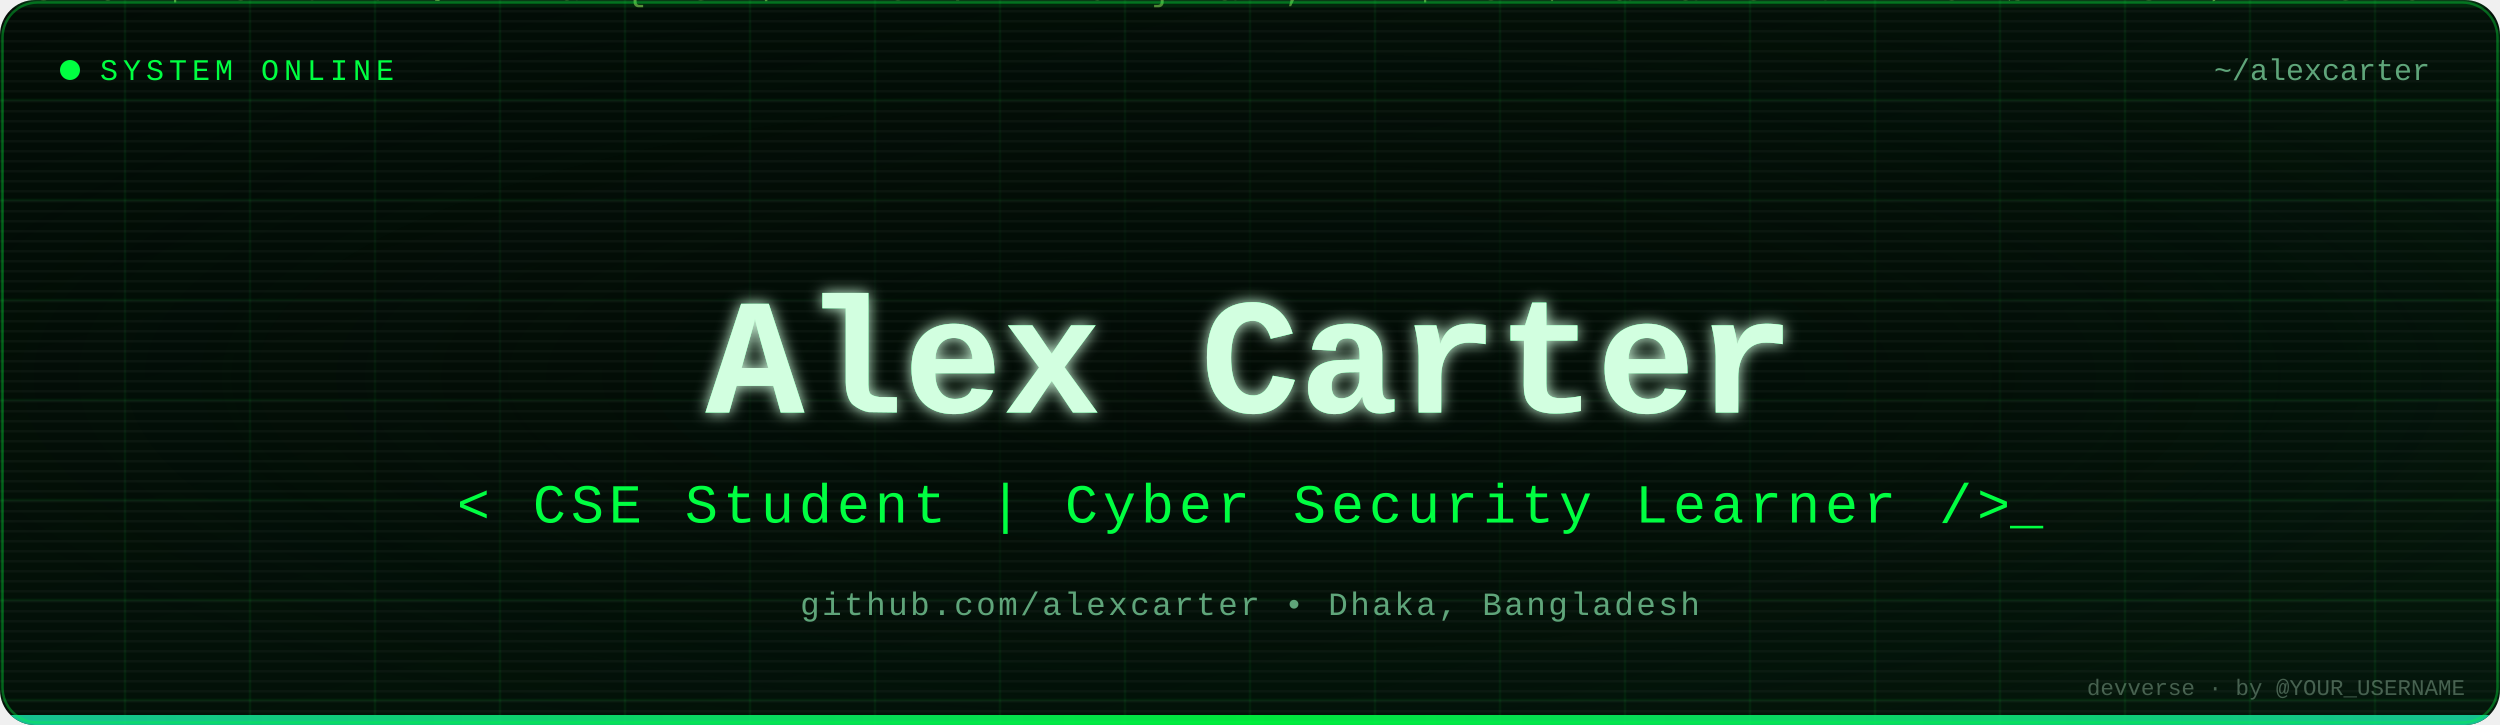
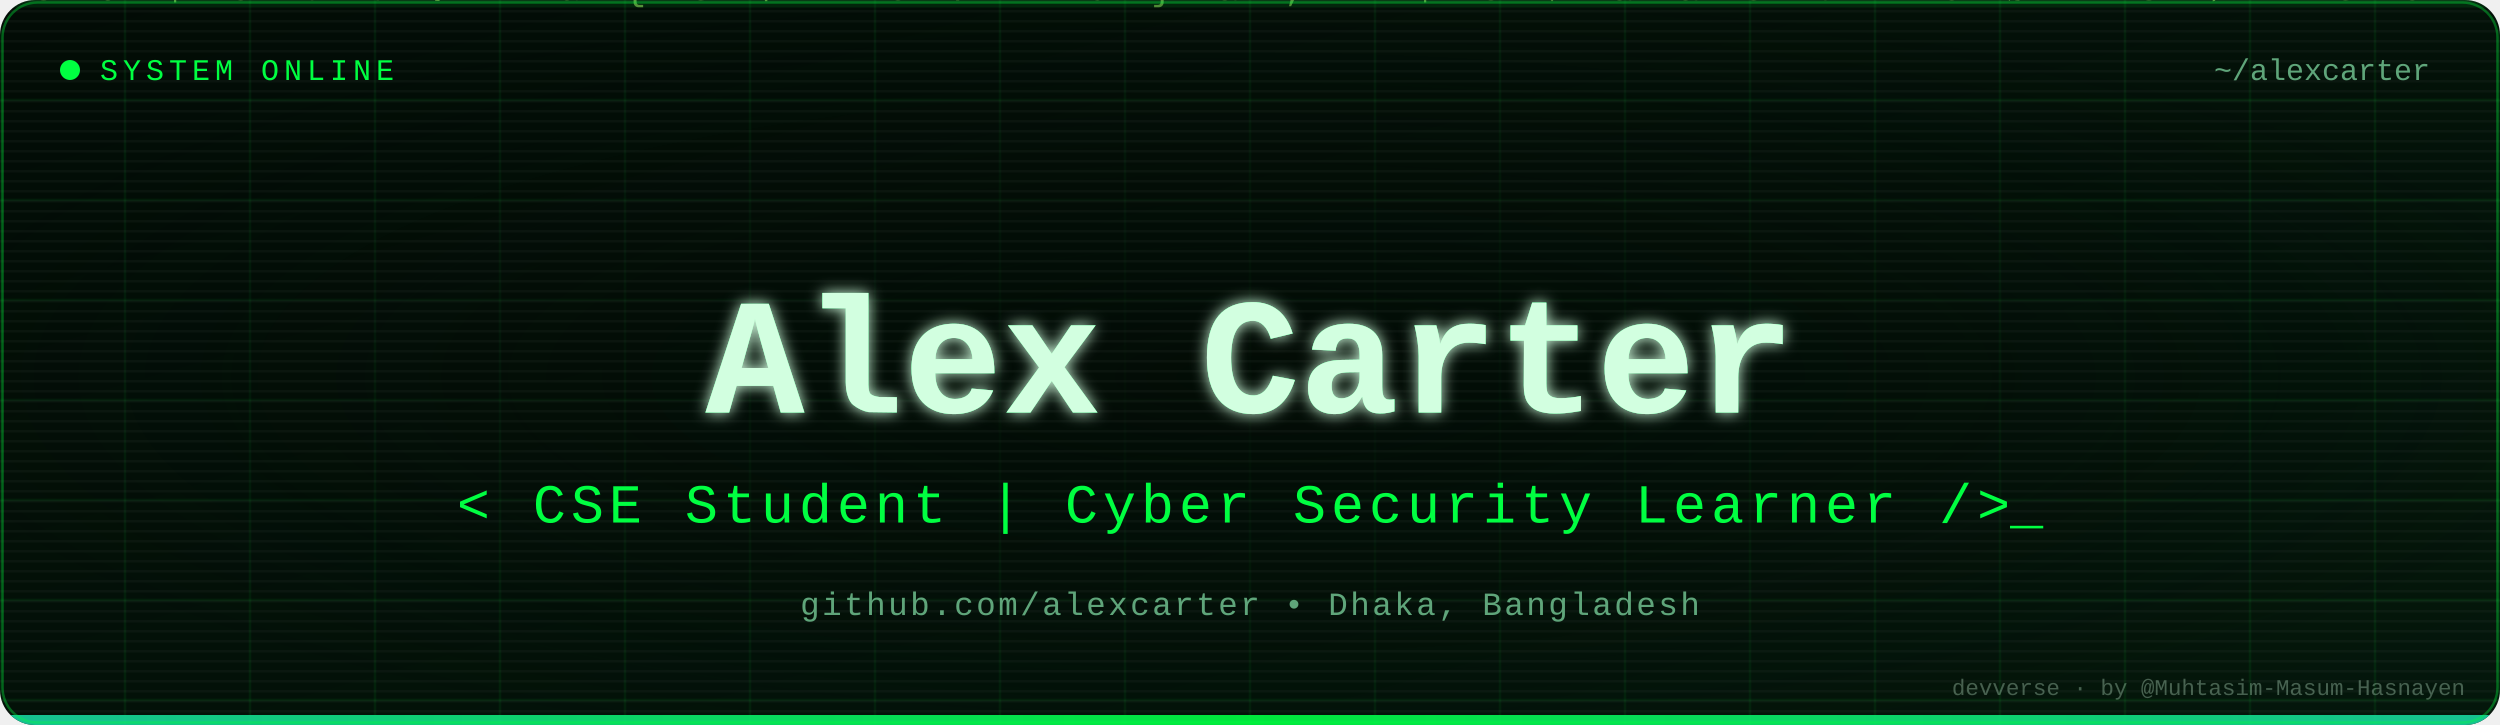
<svg xmlns="http://www.w3.org/2000/svg" width="1000" height="290" viewBox="0 0 1000 290" role="img">
  <defs>
    <linearGradient id="bg" x1="0" y1="0" x2="1" y2="1">
      <stop offset="0" stop-color="#020b05" />
      <stop offset="1" stop-color="#04170b" />
    </linearGradient>
    <radialGradient id="vig" cx="50%" cy="52%" r="55%">
      <stop offset="0" stop-color="#020b05" stop-opacity=".88" />
      <stop offset="1" stop-color="#020b05" stop-opacity="0" />
    </radialGradient>
    <linearGradient id="edge" x1="0" x2="1">
      <stop offset="0" stop-color="#19d3a2" />
      <stop offset=".5" stop-color="#00ff41" />
      <stop offset="1" stop-color="#19d3a2" />
    </linearGradient>
    <clipPath id="cp">
      <rect width="1000" height="290" rx="14" />
    </clipPath>
    <pattern id="scan" width="4" height="4" patternUnits="userSpaceOnUse">
      <rect width="4" height="1" fill="#fff" opacity=".035" />
    </pattern>
    <filter id="glow" x="-20%" y="-50%" width="140%" height="200%">
      <feGaussianBlur stdDeviation="3" result="b" />
      <feMerge>
        <feMergeNode in="b" />
        <feMergeNode in="SourceGraphic" />
      </feMerge>
    </filter>
  </defs>
  <g clip-path="url(#cp)">
    <rect width="1000" height="290" fill="url(#bg)" />
    <g stroke="#00ff41" stroke-opacity=".07" stroke-width="1">
      <line y1="0" y2="290" x1="0" x2="0" />
      <line y1="0" y2="290" x1="50" x2="50" />
      <line y1="0" y2="290" x1="100" x2="100" />
      <line y1="0" y2="290" x1="150" x2="150" />
      <line y1="0" y2="290" x1="200" x2="200" />
      <line y1="0" y2="290" x1="250" x2="250" />
      <line y1="0" y2="290" x1="300" x2="300" />
      <line y1="0" y2="290" x1="350" x2="350" />
      <line y1="0" y2="290" x1="400" x2="400" />
      <line y1="0" y2="290" x1="450" x2="450" />
      <line y1="0" y2="290" x1="500" x2="500" />
      <line y1="0" y2="290" x1="550" x2="550" />
      <line y1="0" y2="290" x1="600" x2="600" />
      <line y1="0" y2="290" x1="650" x2="650" />
      <line y1="0" y2="290" x1="700" x2="700" />
      <line y1="0" y2="290" x1="750" x2="750" />
      <line y1="0" y2="290" x1="800" x2="800" />
      <line y1="0" y2="290" x1="850" x2="850" />
      <line y1="0" y2="290" x1="900" x2="900" />
      <line y1="0" y2="290" x1="950" x2="950" />
      <line y1="0" y2="290" x1="1000" x2="1000" />
      <g>
        <line x1="0" x2="1000" y1="-40" y2="-40" />
        <line x1="0" x2="1000" y1="0" y2="0" />
        <line x1="0" x2="1000" y1="40" y2="40" />
        <line x1="0" x2="1000" y1="80" y2="80" />
        <line x1="0" x2="1000" y1="120" y2="120" />
        <line x1="0" x2="1000" y1="160" y2="160" />
        <line x1="0" x2="1000" y1="200" y2="200" />
        <line x1="0" x2="1000" y1="240" y2="240" />
        <line x1="0" x2="1000" y1="280" y2="280" />
        <line x1="0" x2="1000" y1="320" y2="320" />
        <animateTransform attributeName="transform" type="translate" values="0 0;0 40" dur="3s" repeatCount="indefinite" />
      </g>
    </g>
    <g opacity="0.5" font-family="'JetBrains Mono','Fira Code','SF Mono',Menlo,Consolas,'Courier New',monospace" font-size="14">
      <g>
        <text y="-208">
          <tspan x="13.2" dy="16" fill="#00ff41" fill-opacity="0.06">4</tspan>
          <tspan x="13.2" dy="16" fill="#00ff41" fill-opacity="0.07">ｸ</tspan>
          <tspan x="13.2" dy="16" fill="#00ff41" fill-opacity="0.09">{</tspan>
          <tspan x="13.2" dy="16" fill="#00ff41" fill-opacity="0.12">ｵ</tspan>
          <tspan x="13.2" dy="16" fill="#00ff41" fill-opacity="0.16">&amp;</tspan>
          <tspan x="13.2" dy="16" fill="#00ff41" fill-opacity="0.22">{</tspan>
          <tspan x="13.2" dy="16" fill="#00ff41" fill-opacity="0.29">{</tspan>
          <tspan x="13.2" dy="16" fill="#00ff41" fill-opacity="0.38">ｺ</tspan>
          <tspan x="13.2" dy="16" fill="#00ff41" fill-opacity="0.48">ｹ</tspan>
          <tspan x="13.2" dy="16" fill="#00ff41" fill-opacity="0.59">0</tspan>
          <tspan x="13.2" dy="16" fill="#00ff41" fill-opacity="0.71">d</tspan>
          <tspan x="13.2" dy="16" fill="#00ff41" fill-opacity="0.85">1</tspan>
          <tspan x="13.2" dy="16" fill="#b6ff6a" fill-opacity="1.00">3</tspan>
        </text>
        <animateTransform attributeName="transform" type="translate" values="0 0;0 498" dur="5.4s" begin="-5.0s" repeatCount="indefinite" />
      </g>
      <g>
        <text y="-208">
          <tspan x="39.5" dy="16" fill="#00ff41" fill-opacity="0.06">c</tspan>
          <tspan x="39.5" dy="16" fill="#00ff41" fill-opacity="0.07">e</tspan>
          <tspan x="39.5" dy="16" fill="#00ff41" fill-opacity="0.09">ｴ</tspan>
          <tspan x="39.5" dy="16" fill="#00ff41" fill-opacity="0.12">&amp;</tspan>
          <tspan x="39.5" dy="16" fill="#00ff41" fill-opacity="0.16">e</tspan>
          <tspan x="39.5" dy="16" fill="#00ff41" fill-opacity="0.22">}</tspan>
          <tspan x="39.5" dy="16" fill="#00ff41" fill-opacity="0.29">9</tspan>
          <tspan x="39.5" dy="16" fill="#00ff41" fill-opacity="0.38">ｴ</tspan>
          <tspan x="39.5" dy="16" fill="#00ff41" fill-opacity="0.48">&amp;</tspan>
          <tspan x="39.5" dy="16" fill="#00ff41" fill-opacity="0.59">;</tspan>
          <tspan x="39.5" dy="16" fill="#00ff41" fill-opacity="0.71">ｺ</tspan>
          <tspan x="39.5" dy="16" fill="#00ff41" fill-opacity="0.85">&gt;</tspan>
          <tspan x="39.5" dy="16" fill="#b6ff6a" fill-opacity="1.00">d</tspan>
        </text>
        <animateTransform attributeName="transform" type="translate" values="0 0;0 498" dur="8.7s" begin="-6.8s" repeatCount="indefinite" />
      </g>
      <g>
        <text y="-208">
          <tspan x="65.8" dy="16" fill="#00ff41" fill-opacity="0.06">&lt;</tspan>
          <tspan x="65.8" dy="16" fill="#00ff41" fill-opacity="0.07">4</tspan>
          <tspan x="65.8" dy="16" fill="#00ff41" fill-opacity="0.09">ｱ</tspan>
          <tspan x="65.8" dy="16" fill="#00ff41" fill-opacity="0.12">}</tspan>
          <tspan x="65.8" dy="16" fill="#00ff41" fill-opacity="0.16">3</tspan>
          <tspan x="65.8" dy="16" fill="#00ff41" fill-opacity="0.22">ｷ</tspan>
          <tspan x="65.8" dy="16" fill="#00ff41" fill-opacity="0.29">*</tspan>
          <tspan x="65.8" dy="16" fill="#00ff41" fill-opacity="0.38">3</tspan>
          <tspan x="65.8" dy="16" fill="#00ff41" fill-opacity="0.48">&amp;</tspan>
          <tspan x="65.8" dy="16" fill="#00ff41" fill-opacity="0.59">$</tspan>
          <tspan x="65.8" dy="16" fill="#00ff41" fill-opacity="0.71">0</tspan>
          <tspan x="65.8" dy="16" fill="#00ff41" fill-opacity="0.85">8</tspan>
          <tspan x="65.8" dy="16" fill="#b6ff6a" fill-opacity="1.00">$</tspan>
        </text>
        <animateTransform attributeName="transform" type="translate" values="0 0;0 498" dur="6.7s" begin="-0.7s" repeatCount="indefinite" />
      </g>
      <g>
        <text y="-208">
          <tspan x="92.1" dy="16" fill="#00ff41" fill-opacity="0.06">4</tspan>
          <tspan x="92.1" dy="16" fill="#00ff41" fill-opacity="0.07">a</tspan>
          <tspan x="92.1" dy="16" fill="#00ff41" fill-opacity="0.09">ｺ</tspan>
          <tspan x="92.1" dy="16" fill="#00ff41" fill-opacity="0.12">e</tspan>
          <tspan x="92.1" dy="16" fill="#00ff41" fill-opacity="0.16">;</tspan>
          <tspan x="92.1" dy="16" fill="#00ff41" fill-opacity="0.22">*</tspan>
          <tspan x="92.1" dy="16" fill="#00ff41" fill-opacity="0.29">ｷ</tspan>
          <tspan x="92.1" dy="16" fill="#00ff41" fill-opacity="0.38">3</tspan>
          <tspan x="92.1" dy="16" fill="#00ff41" fill-opacity="0.48">f</tspan>
          <tspan x="92.1" dy="16" fill="#00ff41" fill-opacity="0.59">;</tspan>
          <tspan x="92.1" dy="16" fill="#00ff41" fill-opacity="0.71">c</tspan>
          <tspan x="92.1" dy="16" fill="#00ff41" fill-opacity="0.85">;</tspan>
          <tspan x="92.1" dy="16" fill="#b6ff6a" fill-opacity="1.00">0</tspan>
        </text>
        <animateTransform attributeName="transform" type="translate" values="0 0;0 498" dur="4.9s" begin="-4.3s" repeatCount="indefinite" />
      </g>
      <g>
        <text y="-208">
          <tspan x="118.4" dy="16" fill="#00ff41" fill-opacity="0.06">&gt;</tspan>
          <tspan x="118.4" dy="16" fill="#00ff41" fill-opacity="0.07">1</tspan>
          <tspan x="118.4" dy="16" fill="#00ff41" fill-opacity="0.09">9</tspan>
          <tspan x="118.4" dy="16" fill="#00ff41" fill-opacity="0.12">ｶ</tspan>
          <tspan x="118.4" dy="16" fill="#00ff41" fill-opacity="0.16">a</tspan>
          <tspan x="118.4" dy="16" fill="#00ff41" fill-opacity="0.22">b</tspan>
          <tspan x="118.4" dy="16" fill="#00ff41" fill-opacity="0.29">5</tspan>
          <tspan x="118.4" dy="16" fill="#00ff41" fill-opacity="0.38">ｳ</tspan>
          <tspan x="118.4" dy="16" fill="#00ff41" fill-opacity="0.48">f</tspan>
          <tspan x="118.4" dy="16" fill="#00ff41" fill-opacity="0.59">e</tspan>
          <tspan x="118.4" dy="16" fill="#00ff41" fill-opacity="0.71">ｲ</tspan>
          <tspan x="118.4" dy="16" fill="#00ff41" fill-opacity="0.85">ｹ</tspan>
          <tspan x="118.4" dy="16" fill="#b6ff6a" fill-opacity="1.00">%</tspan>
        </text>
        <animateTransform attributeName="transform" type="translate" values="0 0;0 498" dur="8.1s" begin="-6.2s" repeatCount="indefinite" />
      </g>
      <g>
        <text y="-208">
          <tspan x="144.7" dy="16" fill="#00ff41" fill-opacity="0.06">#</tspan>
          <tspan x="144.7" dy="16" fill="#00ff41" fill-opacity="0.07">ｸ</tspan>
          <tspan x="144.7" dy="16" fill="#00ff41" fill-opacity="0.09">8</tspan>
          <tspan x="144.7" dy="16" fill="#00ff41" fill-opacity="0.12">=</tspan>
          <tspan x="144.7" dy="16" fill="#00ff41" fill-opacity="0.16">{</tspan>
          <tspan x="144.7" dy="16" fill="#00ff41" fill-opacity="0.22">$</tspan>
          <tspan x="144.7" dy="16" fill="#00ff41" fill-opacity="0.29">ｳ</tspan>
          <tspan x="144.7" dy="16" fill="#00ff41" fill-opacity="0.38">ｱ</tspan>
          <tspan x="144.7" dy="16" fill="#00ff41" fill-opacity="0.48">=</tspan>
          <tspan x="144.7" dy="16" fill="#00ff41" fill-opacity="0.59">f</tspan>
          <tspan x="144.7" dy="16" fill="#00ff41" fill-opacity="0.71">ｱ</tspan>
          <tspan x="144.7" dy="16" fill="#00ff41" fill-opacity="0.85">c</tspan>
          <tspan x="144.7" dy="16" fill="#b6ff6a" fill-opacity="1.00">%</tspan>
        </text>
        <animateTransform attributeName="transform" type="translate" values="0 0;0 498" dur="9.3s" begin="-1.9s" repeatCount="indefinite" />
      </g>
      <g>
        <text y="-208">
          <tspan x="171.1" dy="16" fill="#00ff41" fill-opacity="0.06">ｵ</tspan>
          <tspan x="171.1" dy="16" fill="#00ff41" fill-opacity="0.07">=</tspan>
          <tspan x="171.1" dy="16" fill="#00ff41" fill-opacity="0.09">6</tspan>
          <tspan x="171.1" dy="16" fill="#00ff41" fill-opacity="0.12">7</tspan>
          <tspan x="171.1" dy="16" fill="#00ff41" fill-opacity="0.16">d</tspan>
          <tspan x="171.1" dy="16" fill="#00ff41" fill-opacity="0.22">#</tspan>
          <tspan x="171.1" dy="16" fill="#00ff41" fill-opacity="0.29">0</tspan>
          <tspan x="171.1" dy="16" fill="#00ff41" fill-opacity="0.38">%</tspan>
          <tspan x="171.1" dy="16" fill="#00ff41" fill-opacity="0.48">&lt;</tspan>
          <tspan x="171.1" dy="16" fill="#00ff41" fill-opacity="0.59">a</tspan>
          <tspan x="171.1" dy="16" fill="#00ff41" fill-opacity="0.71">e</tspan>
          <tspan x="171.1" dy="16" fill="#00ff41" fill-opacity="0.85">9</tspan>
          <tspan x="171.1" dy="16" fill="#b6ff6a" fill-opacity="1.00">ｵ</tspan>
        </text>
        <animateTransform attributeName="transform" type="translate" values="0 0;0 498" dur="6.1s" begin="-1.3s" repeatCount="indefinite" />
      </g>
      <g>
        <text y="-208">
          <tspan x="197.4" dy="16" fill="#00ff41" fill-opacity="0.06">7</tspan>
          <tspan x="197.4" dy="16" fill="#00ff41" fill-opacity="0.07">2</tspan>
          <tspan x="197.4" dy="16" fill="#00ff41" fill-opacity="0.09">}</tspan>
          <tspan x="197.4" dy="16" fill="#00ff41" fill-opacity="0.12">9</tspan>
          <tspan x="197.4" dy="16" fill="#00ff41" fill-opacity="0.16">ｳ</tspan>
          <tspan x="197.4" dy="16" fill="#00ff41" fill-opacity="0.22">2</tspan>
          <tspan x="197.4" dy="16" fill="#00ff41" fill-opacity="0.29">ｴ</tspan>
          <tspan x="197.4" dy="16" fill="#00ff41" fill-opacity="0.38">{</tspan>
          <tspan x="197.4" dy="16" fill="#00ff41" fill-opacity="0.48">9</tspan>
          <tspan x="197.4" dy="16" fill="#00ff41" fill-opacity="0.59">c</tspan>
          <tspan x="197.4" dy="16" fill="#00ff41" fill-opacity="0.71">ｺ</tspan>
          <tspan x="197.4" dy="16" fill="#00ff41" fill-opacity="0.85">ｷ</tspan>
          <tspan x="197.4" dy="16" fill="#b6ff6a" fill-opacity="1.00">=</tspan>
        </text>
        <animateTransform attributeName="transform" type="translate" values="0 0;0 498" dur="8.6s" begin="-2.0s" repeatCount="indefinite" />
      </g>
      <g>
        <text y="-208">
          <tspan x="223.7" dy="16" fill="#00ff41" fill-opacity="0.06">ｳ</tspan>
          <tspan x="223.7" dy="16" fill="#00ff41" fill-opacity="0.07">ｺ</tspan>
          <tspan x="223.7" dy="16" fill="#00ff41" fill-opacity="0.09">ｹ</tspan>
          <tspan x="223.7" dy="16" fill="#00ff41" fill-opacity="0.12">1</tspan>
          <tspan x="223.7" dy="16" fill="#00ff41" fill-opacity="0.16">ｶ</tspan>
          <tspan x="223.7" dy="16" fill="#00ff41" fill-opacity="0.22">+</tspan>
          <tspan x="223.7" dy="16" fill="#00ff41" fill-opacity="0.29">ｺ</tspan>
          <tspan x="223.7" dy="16" fill="#00ff41" fill-opacity="0.38">+</tspan>
          <tspan x="223.7" dy="16" fill="#00ff41" fill-opacity="0.48">ｷ</tspan>
          <tspan x="223.7" dy="16" fill="#00ff41" fill-opacity="0.59">ｴ</tspan>
          <tspan x="223.7" dy="16" fill="#00ff41" fill-opacity="0.71">5</tspan>
          <tspan x="223.7" dy="16" fill="#00ff41" fill-opacity="0.85">2</tspan>
          <tspan x="223.7" dy="16" fill="#b6ff6a" fill-opacity="1.00">a</tspan>
        </text>
        <animateTransform attributeName="transform" type="translate" values="0 0;0 498" dur="5.7s" begin="-4.8s" repeatCount="indefinite" />
      </g>
      <g>
        <text y="-208">
          <tspan x="250.0" dy="16" fill="#00ff41" fill-opacity="0.06">0</tspan>
          <tspan x="250.0" dy="16" fill="#00ff41" fill-opacity="0.07">&gt;</tspan>
          <tspan x="250.0" dy="16" fill="#00ff41" fill-opacity="0.09">ｱ</tspan>
          <tspan x="250.0" dy="16" fill="#00ff41" fill-opacity="0.12">}</tspan>
          <tspan x="250.0" dy="16" fill="#00ff41" fill-opacity="0.16">a</tspan>
          <tspan x="250.0" dy="16" fill="#00ff41" fill-opacity="0.22">f</tspan>
          <tspan x="250.0" dy="16" fill="#00ff41" fill-opacity="0.29">ｺ</tspan>
          <tspan x="250.0" dy="16" fill="#00ff41" fill-opacity="0.38">;</tspan>
          <tspan x="250.0" dy="16" fill="#00ff41" fill-opacity="0.48">1</tspan>
          <tspan x="250.0" dy="16" fill="#00ff41" fill-opacity="0.59">f</tspan>
          <tspan x="250.0" dy="16" fill="#00ff41" fill-opacity="0.71">b</tspan>
          <tspan x="250.0" dy="16" fill="#00ff41" fill-opacity="0.85">1</tspan>
          <tspan x="250.0" dy="16" fill="#b6ff6a" fill-opacity="1.00">{</tspan>
        </text>
        <animateTransform attributeName="transform" type="translate" values="0 0;0 498" dur="5.1s" begin="-0.1s" repeatCount="indefinite" />
      </g>
      <g>
        <text y="-208">
          <tspan x="276.3" dy="16" fill="#00ff41" fill-opacity="0.06">d</tspan>
          <tspan x="276.3" dy="16" fill="#00ff41" fill-opacity="0.07">;</tspan>
          <tspan x="276.3" dy="16" fill="#00ff41" fill-opacity="0.09">9</tspan>
          <tspan x="276.3" dy="16" fill="#00ff41" fill-opacity="0.12">9</tspan>
          <tspan x="276.3" dy="16" fill="#00ff41" fill-opacity="0.16">c</tspan>
          <tspan x="276.3" dy="16" fill="#00ff41" fill-opacity="0.22">&lt;</tspan>
          <tspan x="276.3" dy="16" fill="#00ff41" fill-opacity="0.29">ｷ</tspan>
          <tspan x="276.3" dy="16" fill="#00ff41" fill-opacity="0.38">}</tspan>
          <tspan x="276.3" dy="16" fill="#00ff41" fill-opacity="0.48">3</tspan>
          <tspan x="276.3" dy="16" fill="#00ff41" fill-opacity="0.59">/</tspan>
          <tspan x="276.3" dy="16" fill="#00ff41" fill-opacity="0.71">ｴ</tspan>
          <tspan x="276.3" dy="16" fill="#00ff41" fill-opacity="0.85">a</tspan>
          <tspan x="276.3" dy="16" fill="#b6ff6a" fill-opacity="1.00">5</tspan>
        </text>
        <animateTransform attributeName="transform" type="translate" values="0 0;0 498" dur="8.1s" begin="-1.9s" repeatCount="indefinite" />
      </g>
      <g>
        <text y="-208">
          <tspan x="302.6" dy="16" fill="#00ff41" fill-opacity="0.06">&amp;</tspan>
          <tspan x="302.6" dy="16" fill="#00ff41" fill-opacity="0.07">6</tspan>
          <tspan x="302.6" dy="16" fill="#00ff41" fill-opacity="0.09">$</tspan>
          <tspan x="302.6" dy="16" fill="#00ff41" fill-opacity="0.12">0</tspan>
          <tspan x="302.6" dy="16" fill="#00ff41" fill-opacity="0.16">ｲ</tspan>
          <tspan x="302.6" dy="16" fill="#00ff41" fill-opacity="0.22">2</tspan>
          <tspan x="302.6" dy="16" fill="#00ff41" fill-opacity="0.29">3</tspan>
          <tspan x="302.6" dy="16" fill="#00ff41" fill-opacity="0.38">ｱ</tspan>
          <tspan x="302.6" dy="16" fill="#00ff41" fill-opacity="0.48">0</tspan>
          <tspan x="302.6" dy="16" fill="#00ff41" fill-opacity="0.59">#</tspan>
          <tspan x="302.6" dy="16" fill="#00ff41" fill-opacity="0.71">=</tspan>
          <tspan x="302.6" dy="16" fill="#00ff41" fill-opacity="0.85">ｹ</tspan>
          <tspan x="302.6" dy="16" fill="#b6ff6a" fill-opacity="1.00">ｲ</tspan>
        </text>
        <animateTransform attributeName="transform" type="translate" values="0 0;0 498" dur="6.8s" begin="-1.8s" repeatCount="indefinite" />
      </g>
      <g>
        <text y="-208">
          <tspan x="328.9" dy="16" fill="#00ff41" fill-opacity="0.06">0</tspan>
          <tspan x="328.9" dy="16" fill="#00ff41" fill-opacity="0.07">{</tspan>
          <tspan x="328.9" dy="16" fill="#00ff41" fill-opacity="0.09">0</tspan>
          <tspan x="328.9" dy="16" fill="#00ff41" fill-opacity="0.12">ｷ</tspan>
          <tspan x="328.9" dy="16" fill="#00ff41" fill-opacity="0.16">c</tspan>
          <tspan x="328.9" dy="16" fill="#00ff41" fill-opacity="0.22">ｷ</tspan>
          <tspan x="328.9" dy="16" fill="#00ff41" fill-opacity="0.29">0</tspan>
          <tspan x="328.9" dy="16" fill="#00ff41" fill-opacity="0.38">ｺ</tspan>
          <tspan x="328.9" dy="16" fill="#00ff41" fill-opacity="0.48">*</tspan>
          <tspan x="328.9" dy="16" fill="#00ff41" fill-opacity="0.59">c</tspan>
          <tspan x="328.9" dy="16" fill="#00ff41" fill-opacity="0.71">ｸ</tspan>
          <tspan x="328.9" dy="16" fill="#00ff41" fill-opacity="0.85">*</tspan>
          <tspan x="328.9" dy="16" fill="#b6ff6a" fill-opacity="1.00">&gt;</tspan>
        </text>
        <animateTransform attributeName="transform" type="translate" values="0 0;0 498" dur="4.2s" begin="-1.4s" repeatCount="indefinite" />
      </g>
      <g>
        <text y="-208">
          <tspan x="355.3" dy="16" fill="#00ff41" fill-opacity="0.06">%</tspan>
          <tspan x="355.3" dy="16" fill="#00ff41" fill-opacity="0.07">1</tspan>
          <tspan x="355.3" dy="16" fill="#00ff41" fill-opacity="0.09">1</tspan>
          <tspan x="355.3" dy="16" fill="#00ff41" fill-opacity="0.12">;</tspan>
          <tspan x="355.3" dy="16" fill="#00ff41" fill-opacity="0.16">6</tspan>
          <tspan x="355.3" dy="16" fill="#00ff41" fill-opacity="0.22">ｷ</tspan>
          <tspan x="355.3" dy="16" fill="#00ff41" fill-opacity="0.29">c</tspan>
          <tspan x="355.3" dy="16" fill="#00ff41" fill-opacity="0.38">{</tspan>
          <tspan x="355.3" dy="16" fill="#00ff41" fill-opacity="0.48">ｵ</tspan>
          <tspan x="355.3" dy="16" fill="#00ff41" fill-opacity="0.59">d</tspan>
          <tspan x="355.3" dy="16" fill="#00ff41" fill-opacity="0.71">0</tspan>
          <tspan x="355.3" dy="16" fill="#00ff41" fill-opacity="0.85">0</tspan>
          <tspan x="355.3" dy="16" fill="#b6ff6a" fill-opacity="1.00">9</tspan>
        </text>
        <animateTransform attributeName="transform" type="translate" values="0 0;0 498" dur="9.7s" begin="-1.3s" repeatCount="indefinite" />
      </g>
      <g>
        <text y="-208">
          <tspan x="381.6" dy="16" fill="#00ff41" fill-opacity="0.06">2</tspan>
          <tspan x="381.6" dy="16" fill="#00ff41" fill-opacity="0.07">ｵ</tspan>
          <tspan x="381.6" dy="16" fill="#00ff41" fill-opacity="0.09">ｹ</tspan>
          <tspan x="381.6" dy="16" fill="#00ff41" fill-opacity="0.12">4</tspan>
          <tspan x="381.6" dy="16" fill="#00ff41" fill-opacity="0.16">&lt;</tspan>
          <tspan x="381.6" dy="16" fill="#00ff41" fill-opacity="0.22">0</tspan>
          <tspan x="381.6" dy="16" fill="#00ff41" fill-opacity="0.29">=</tspan>
          <tspan x="381.6" dy="16" fill="#00ff41" fill-opacity="0.38">ｸ</tspan>
          <tspan x="381.6" dy="16" fill="#00ff41" fill-opacity="0.48">2</tspan>
          <tspan x="381.6" dy="16" fill="#00ff41" fill-opacity="0.59">ｳ</tspan>
          <tspan x="381.6" dy="16" fill="#00ff41" fill-opacity="0.71">7</tspan>
          <tspan x="381.6" dy="16" fill="#00ff41" fill-opacity="0.85">9</tspan>
          <tspan x="381.6" dy="16" fill="#b6ff6a" fill-opacity="1.00">/</tspan>
        </text>
        <animateTransform attributeName="transform" type="translate" values="0 0;0 498" dur="5.7s" begin="-2.3s" repeatCount="indefinite" />
      </g>
      <g>
        <text y="-208">
          <tspan x="407.9" dy="16" fill="#00ff41" fill-opacity="0.06">{</tspan>
          <tspan x="407.9" dy="16" fill="#00ff41" fill-opacity="0.07">ｷ</tspan>
          <tspan x="407.9" dy="16" fill="#00ff41" fill-opacity="0.09">1</tspan>
          <tspan x="407.9" dy="16" fill="#00ff41" fill-opacity="0.12">a</tspan>
          <tspan x="407.9" dy="16" fill="#00ff41" fill-opacity="0.16">ｵ</tspan>
          <tspan x="407.9" dy="16" fill="#00ff41" fill-opacity="0.22">ｳ</tspan>
          <tspan x="407.9" dy="16" fill="#00ff41" fill-opacity="0.29">2</tspan>
          <tspan x="407.9" dy="16" fill="#00ff41" fill-opacity="0.38">0</tspan>
          <tspan x="407.9" dy="16" fill="#00ff41" fill-opacity="0.48">b</tspan>
          <tspan x="407.9" dy="16" fill="#00ff41" fill-opacity="0.59">ｴ</tspan>
          <tspan x="407.9" dy="16" fill="#00ff41" fill-opacity="0.71">ｷ</tspan>
          <tspan x="407.9" dy="16" fill="#00ff41" fill-opacity="0.85">ｲ</tspan>
          <tspan x="407.9" dy="16" fill="#b6ff6a" fill-opacity="1.00">#</tspan>
        </text>
        <animateTransform attributeName="transform" type="translate" values="0 0;0 498" dur="7.9s" begin="-1.8s" repeatCount="indefinite" />
      </g>
      <g>
        <text y="-208">
          <tspan x="434.2" dy="16" fill="#00ff41" fill-opacity="0.06">ｺ</tspan>
          <tspan x="434.2" dy="16" fill="#00ff41" fill-opacity="0.07">+</tspan>
          <tspan x="434.2" dy="16" fill="#00ff41" fill-opacity="0.09">0</tspan>
          <tspan x="434.2" dy="16" fill="#00ff41" fill-opacity="0.12">ｵ</tspan>
          <tspan x="434.2" dy="16" fill="#00ff41" fill-opacity="0.16">b</tspan>
          <tspan x="434.2" dy="16" fill="#00ff41" fill-opacity="0.22">5</tspan>
          <tspan x="434.2" dy="16" fill="#00ff41" fill-opacity="0.29">8</tspan>
          <tspan x="434.2" dy="16" fill="#00ff41" fill-opacity="0.38">ｴ</tspan>
          <tspan x="434.2" dy="16" fill="#00ff41" fill-opacity="0.48">e</tspan>
          <tspan x="434.2" dy="16" fill="#00ff41" fill-opacity="0.59">*</tspan>
          <tspan x="434.2" dy="16" fill="#00ff41" fill-opacity="0.71">*</tspan>
          <tspan x="434.2" dy="16" fill="#00ff41" fill-opacity="0.85">a</tspan>
          <tspan x="434.2" dy="16" fill="#b6ff6a" fill-opacity="1.00">b</tspan>
        </text>
        <animateTransform attributeName="transform" type="translate" values="0 0;0 498" dur="9.8s" begin="-0.0s" repeatCount="indefinite" />
      </g>
      <g>
        <text y="-208">
          <tspan x="460.5" dy="16" fill="#00ff41" fill-opacity="0.06">b</tspan>
          <tspan x="460.5" dy="16" fill="#00ff41" fill-opacity="0.07">&lt;</tspan>
          <tspan x="460.5" dy="16" fill="#00ff41" fill-opacity="0.09">8</tspan>
          <tspan x="460.5" dy="16" fill="#00ff41" fill-opacity="0.12">c</tspan>
          <tspan x="460.5" dy="16" fill="#00ff41" fill-opacity="0.16">6</tspan>
          <tspan x="460.5" dy="16" fill="#00ff41" fill-opacity="0.22">ｳ</tspan>
          <tspan x="460.5" dy="16" fill="#00ff41" fill-opacity="0.29">;</tspan>
          <tspan x="460.5" dy="16" fill="#00ff41" fill-opacity="0.38">ｶ</tspan>
          <tspan x="460.5" dy="16" fill="#00ff41" fill-opacity="0.48">ｱ</tspan>
          <tspan x="460.5" dy="16" fill="#00ff41" fill-opacity="0.59">e</tspan>
          <tspan x="460.5" dy="16" fill="#00ff41" fill-opacity="0.71">c</tspan>
          <tspan x="460.5" dy="16" fill="#00ff41" fill-opacity="0.85">%</tspan>
          <tspan x="460.5" dy="16" fill="#b6ff6a" fill-opacity="1.00">}</tspan>
        </text>
        <animateTransform attributeName="transform" type="translate" values="0 0;0 498" dur="8.3s" begin="-7.0s" repeatCount="indefinite" />
      </g>
      <g>
        <text y="-208">
          <tspan x="486.8" dy="16" fill="#00ff41" fill-opacity="0.06">+</tspan>
          <tspan x="486.8" dy="16" fill="#00ff41" fill-opacity="0.07">7</tspan>
          <tspan x="486.8" dy="16" fill="#00ff41" fill-opacity="0.09">{</tspan>
          <tspan x="486.8" dy="16" fill="#00ff41" fill-opacity="0.12">ｴ</tspan>
          <tspan x="486.8" dy="16" fill="#00ff41" fill-opacity="0.16">ｹ</tspan>
          <tspan x="486.8" dy="16" fill="#00ff41" fill-opacity="0.22">7</tspan>
          <tspan x="486.8" dy="16" fill="#00ff41" fill-opacity="0.29">1</tspan>
          <tspan x="486.8" dy="16" fill="#00ff41" fill-opacity="0.38">3</tspan>
          <tspan x="486.8" dy="16" fill="#00ff41" fill-opacity="0.48">ｵ</tspan>
          <tspan x="486.8" dy="16" fill="#00ff41" fill-opacity="0.59">;</tspan>
          <tspan x="486.8" dy="16" fill="#00ff41" fill-opacity="0.71">ｲ</tspan>
          <tspan x="486.8" dy="16" fill="#00ff41" fill-opacity="0.85">&amp;</tspan>
          <tspan x="486.8" dy="16" fill="#b6ff6a" fill-opacity="1.00">&amp;</tspan>
        </text>
        <animateTransform attributeName="transform" type="translate" values="0 0;0 498" dur="5.9s" begin="-2.6s" repeatCount="indefinite" />
      </g>
      <g>
        <text y="-208">
          <tspan x="513.2" dy="16" fill="#00ff41" fill-opacity="0.06">&amp;</tspan>
          <tspan x="513.2" dy="16" fill="#00ff41" fill-opacity="0.07">0</tspan>
          <tspan x="513.2" dy="16" fill="#00ff41" fill-opacity="0.09">c</tspan>
          <tspan x="513.2" dy="16" fill="#00ff41" fill-opacity="0.12">b</tspan>
          <tspan x="513.2" dy="16" fill="#00ff41" fill-opacity="0.16">f</tspan>
          <tspan x="513.2" dy="16" fill="#00ff41" fill-opacity="0.22">ｴ</tspan>
          <tspan x="513.2" dy="16" fill="#00ff41" fill-opacity="0.29">$</tspan>
          <tspan x="513.2" dy="16" fill="#00ff41" fill-opacity="0.38">7</tspan>
          <tspan x="513.2" dy="16" fill="#00ff41" fill-opacity="0.48">}</tspan>
          <tspan x="513.2" dy="16" fill="#00ff41" fill-opacity="0.59">1</tspan>
          <tspan x="513.2" dy="16" fill="#00ff41" fill-opacity="0.71">e</tspan>
          <tspan x="513.2" dy="16" fill="#00ff41" fill-opacity="0.85">3</tspan>
          <tspan x="513.2" dy="16" fill="#b6ff6a" fill-opacity="1.00">;</tspan>
        </text>
        <animateTransform attributeName="transform" type="translate" values="0 0;0 498" dur="4.9s" begin="-4.0s" repeatCount="indefinite" />
      </g>
      <g>
        <text y="-208">
          <tspan x="539.5" dy="16" fill="#00ff41" fill-opacity="0.06">ｷ</tspan>
          <tspan x="539.5" dy="16" fill="#00ff41" fill-opacity="0.07">ｵ</tspan>
          <tspan x="539.5" dy="16" fill="#00ff41" fill-opacity="0.09">#</tspan>
          <tspan x="539.5" dy="16" fill="#00ff41" fill-opacity="0.12">c</tspan>
          <tspan x="539.5" dy="16" fill="#00ff41" fill-opacity="0.16">;</tspan>
          <tspan x="539.5" dy="16" fill="#00ff41" fill-opacity="0.22">*</tspan>
          <tspan x="539.5" dy="16" fill="#00ff41" fill-opacity="0.29">6</tspan>
          <tspan x="539.5" dy="16" fill="#00ff41" fill-opacity="0.38">ｴ</tspan>
          <tspan x="539.5" dy="16" fill="#00ff41" fill-opacity="0.48">ｵ</tspan>
          <tspan x="539.5" dy="16" fill="#00ff41" fill-opacity="0.59">ｱ</tspan>
          <tspan x="539.5" dy="16" fill="#00ff41" fill-opacity="0.71">ｹ</tspan>
          <tspan x="539.5" dy="16" fill="#00ff41" fill-opacity="0.85">&gt;</tspan>
          <tspan x="539.5" dy="16" fill="#b6ff6a" fill-opacity="1.00">7</tspan>
        </text>
        <animateTransform attributeName="transform" type="translate" values="0 0;0 498" dur="5.4s" begin="-2.4s" repeatCount="indefinite" />
      </g>
      <g>
        <text y="-208">
          <tspan x="565.8" dy="16" fill="#00ff41" fill-opacity="0.06">=</tspan>
          <tspan x="565.8" dy="16" fill="#00ff41" fill-opacity="0.07">8</tspan>
          <tspan x="565.8" dy="16" fill="#00ff41" fill-opacity="0.09">ｸ</tspan>
          <tspan x="565.8" dy="16" fill="#00ff41" fill-opacity="0.12">;</tspan>
          <tspan x="565.8" dy="16" fill="#00ff41" fill-opacity="0.16">e</tspan>
          <tspan x="565.8" dy="16" fill="#00ff41" fill-opacity="0.22">+</tspan>
          <tspan x="565.8" dy="16" fill="#00ff41" fill-opacity="0.29">b</tspan>
          <tspan x="565.8" dy="16" fill="#00ff41" fill-opacity="0.38">1</tspan>
          <tspan x="565.8" dy="16" fill="#00ff41" fill-opacity="0.48">%</tspan>
          <tspan x="565.8" dy="16" fill="#00ff41" fill-opacity="0.59">*</tspan>
          <tspan x="565.8" dy="16" fill="#00ff41" fill-opacity="0.71">ｹ</tspan>
          <tspan x="565.8" dy="16" fill="#00ff41" fill-opacity="0.85">0</tspan>
          <tspan x="565.8" dy="16" fill="#b6ff6a" fill-opacity="1.00">$</tspan>
        </text>
        <animateTransform attributeName="transform" type="translate" values="0 0;0 498" dur="8.3s" begin="-3.0s" repeatCount="indefinite" />
      </g>
      <g>
        <text y="-208">
          <tspan x="592.1" dy="16" fill="#00ff41" fill-opacity="0.06">a</tspan>
          <tspan x="592.1" dy="16" fill="#00ff41" fill-opacity="0.07">3</tspan>
          <tspan x="592.1" dy="16" fill="#00ff41" fill-opacity="0.09">ｲ</tspan>
          <tspan x="592.1" dy="16" fill="#00ff41" fill-opacity="0.12">;</tspan>
          <tspan x="592.1" dy="16" fill="#00ff41" fill-opacity="0.16">4</tspan>
          <tspan x="592.1" dy="16" fill="#00ff41" fill-opacity="0.22">8</tspan>
          <tspan x="592.1" dy="16" fill="#00ff41" fill-opacity="0.29">0</tspan>
          <tspan x="592.1" dy="16" fill="#00ff41" fill-opacity="0.38">1</tspan>
          <tspan x="592.1" dy="16" fill="#00ff41" fill-opacity="0.48">&gt;</tspan>
          <tspan x="592.1" dy="16" fill="#00ff41" fill-opacity="0.59">ｸ</tspan>
          <tspan x="592.1" dy="16" fill="#00ff41" fill-opacity="0.71">8</tspan>
          <tspan x="592.1" dy="16" fill="#00ff41" fill-opacity="0.85">&gt;</tspan>
          <tspan x="592.1" dy="16" fill="#b6ff6a" fill-opacity="1.00">c</tspan>
        </text>
        <animateTransform attributeName="transform" type="translate" values="0 0;0 498" dur="8.6s" begin="-4.1s" repeatCount="indefinite" />
      </g>
      <g>
        <text y="-208">
          <tspan x="618.4" dy="16" fill="#00ff41" fill-opacity="0.06">ｴ</tspan>
          <tspan x="618.4" dy="16" fill="#00ff41" fill-opacity="0.07">0</tspan>
          <tspan x="618.4" dy="16" fill="#00ff41" fill-opacity="0.09">*</tspan>
          <tspan x="618.4" dy="16" fill="#00ff41" fill-opacity="0.12">#</tspan>
          <tspan x="618.4" dy="16" fill="#00ff41" fill-opacity="0.16">ｸ</tspan>
          <tspan x="618.4" dy="16" fill="#00ff41" fill-opacity="0.22">*</tspan>
          <tspan x="618.4" dy="16" fill="#00ff41" fill-opacity="0.29">$</tspan>
          <tspan x="618.4" dy="16" fill="#00ff41" fill-opacity="0.38">a</tspan>
          <tspan x="618.4" dy="16" fill="#00ff41" fill-opacity="0.48">1</tspan>
          <tspan x="618.4" dy="16" fill="#00ff41" fill-opacity="0.59">4</tspan>
          <tspan x="618.4" dy="16" fill="#00ff41" fill-opacity="0.71">5</tspan>
          <tspan x="618.4" dy="16" fill="#00ff41" fill-opacity="0.85">e</tspan>
          <tspan x="618.4" dy="16" fill="#b6ff6a" fill-opacity="1.00">ｹ</tspan>
        </text>
        <animateTransform attributeName="transform" type="translate" values="0 0;0 498" dur="5.7s" begin="-4.8s" repeatCount="indefinite" />
      </g>
      <g>
        <text y="-208">
          <tspan x="644.7" dy="16" fill="#00ff41" fill-opacity="0.06">d</tspan>
          <tspan x="644.7" dy="16" fill="#00ff41" fill-opacity="0.07">1</tspan>
          <tspan x="644.7" dy="16" fill="#00ff41" fill-opacity="0.09">ｵ</tspan>
          <tspan x="644.7" dy="16" fill="#00ff41" fill-opacity="0.12">ｵ</tspan>
          <tspan x="644.7" dy="16" fill="#00ff41" fill-opacity="0.16">e</tspan>
          <tspan x="644.7" dy="16" fill="#00ff41" fill-opacity="0.22">$</tspan>
          <tspan x="644.7" dy="16" fill="#00ff41" fill-opacity="0.29">/</tspan>
          <tspan x="644.7" dy="16" fill="#00ff41" fill-opacity="0.38">ｹ</tspan>
          <tspan x="644.7" dy="16" fill="#00ff41" fill-opacity="0.48">ｵ</tspan>
          <tspan x="644.7" dy="16" fill="#00ff41" fill-opacity="0.59">*</tspan>
          <tspan x="644.7" dy="16" fill="#00ff41" fill-opacity="0.71">f</tspan>
          <tspan x="644.7" dy="16" fill="#00ff41" fill-opacity="0.85">8</tspan>
          <tspan x="644.7" dy="16" fill="#b6ff6a" fill-opacity="1.00">&amp;</tspan>
        </text>
        <animateTransform attributeName="transform" type="translate" values="0 0;0 498" dur="6.4s" begin="-1.3s" repeatCount="indefinite" />
      </g>
      <g>
        <text y="-208">
          <tspan x="671.1" dy="16" fill="#00ff41" fill-opacity="0.06">0</tspan>
          <tspan x="671.1" dy="16" fill="#00ff41" fill-opacity="0.07">ｺ</tspan>
          <tspan x="671.1" dy="16" fill="#00ff41" fill-opacity="0.09">+</tspan>
          <tspan x="671.1" dy="16" fill="#00ff41" fill-opacity="0.12">+</tspan>
          <tspan x="671.1" dy="16" fill="#00ff41" fill-opacity="0.16">7</tspan>
          <tspan x="671.1" dy="16" fill="#00ff41" fill-opacity="0.22">ｷ</tspan>
          <tspan x="671.1" dy="16" fill="#00ff41" fill-opacity="0.29">;</tspan>
          <tspan x="671.1" dy="16" fill="#00ff41" fill-opacity="0.38">6</tspan>
          <tspan x="671.1" dy="16" fill="#00ff41" fill-opacity="0.48">e</tspan>
          <tspan x="671.1" dy="16" fill="#00ff41" fill-opacity="0.59">&lt;</tspan>
          <tspan x="671.1" dy="16" fill="#00ff41" fill-opacity="0.71">e</tspan>
          <tspan x="671.1" dy="16" fill="#00ff41" fill-opacity="0.85">ｴ</tspan>
          <tspan x="671.1" dy="16" fill="#b6ff6a" fill-opacity="1.00">&amp;</tspan>
        </text>
        <animateTransform attributeName="transform" type="translate" values="0 0;0 498" dur="6.9s" begin="-3.9s" repeatCount="indefinite" />
      </g>
      <g>
        <text y="-208">
          <tspan x="697.4" dy="16" fill="#00ff41" fill-opacity="0.06">9</tspan>
          <tspan x="697.4" dy="16" fill="#00ff41" fill-opacity="0.07">2</tspan>
          <tspan x="697.4" dy="16" fill="#00ff41" fill-opacity="0.09">&gt;</tspan>
          <tspan x="697.4" dy="16" fill="#00ff41" fill-opacity="0.12">4</tspan>
          <tspan x="697.4" dy="16" fill="#00ff41" fill-opacity="0.16">ｸ</tspan>
          <tspan x="697.4" dy="16" fill="#00ff41" fill-opacity="0.22">;</tspan>
          <tspan x="697.4" dy="16" fill="#00ff41" fill-opacity="0.29">ｴ</tspan>
          <tspan x="697.4" dy="16" fill="#00ff41" fill-opacity="0.38">b</tspan>
          <tspan x="697.4" dy="16" fill="#00ff41" fill-opacity="0.48">*</tspan>
          <tspan x="697.4" dy="16" fill="#00ff41" fill-opacity="0.59">b</tspan>
          <tspan x="697.4" dy="16" fill="#00ff41" fill-opacity="0.71">2</tspan>
          <tspan x="697.4" dy="16" fill="#00ff41" fill-opacity="0.85">0</tspan>
          <tspan x="697.4" dy="16" fill="#b6ff6a" fill-opacity="1.00">5</tspan>
        </text>
        <animateTransform attributeName="transform" type="translate" values="0 0;0 498" dur="5.2s" begin="-0.1s" repeatCount="indefinite" />
      </g>
      <g>
        <text y="-208">
          <tspan x="723.7" dy="16" fill="#00ff41" fill-opacity="0.06">a</tspan>
          <tspan x="723.7" dy="16" fill="#00ff41" fill-opacity="0.07">8</tspan>
          <tspan x="723.7" dy="16" fill="#00ff41" fill-opacity="0.09">/</tspan>
          <tspan x="723.7" dy="16" fill="#00ff41" fill-opacity="0.12">ｹ</tspan>
          <tspan x="723.7" dy="16" fill="#00ff41" fill-opacity="0.16">d</tspan>
          <tspan x="723.7" dy="16" fill="#00ff41" fill-opacity="0.22">&lt;</tspan>
          <tspan x="723.7" dy="16" fill="#00ff41" fill-opacity="0.29">f</tspan>
          <tspan x="723.7" dy="16" fill="#00ff41" fill-opacity="0.38">c</tspan>
          <tspan x="723.7" dy="16" fill="#00ff41" fill-opacity="0.48">7</tspan>
          <tspan x="723.7" dy="16" fill="#00ff41" fill-opacity="0.59">*</tspan>
          <tspan x="723.7" dy="16" fill="#00ff41" fill-opacity="0.71">e</tspan>
          <tspan x="723.7" dy="16" fill="#00ff41" fill-opacity="0.85">&amp;</tspan>
          <tspan x="723.7" dy="16" fill="#b6ff6a" fill-opacity="1.00">%</tspan>
        </text>
        <animateTransform attributeName="transform" type="translate" values="0 0;0 498" dur="4.7s" begin="-0.9s" repeatCount="indefinite" />
      </g>
      <g>
        <text y="-208">
          <tspan x="750.0" dy="16" fill="#00ff41" fill-opacity="0.06">&lt;</tspan>
          <tspan x="750.0" dy="16" fill="#00ff41" fill-opacity="0.07">ｲ</tspan>
          <tspan x="750.0" dy="16" fill="#00ff41" fill-opacity="0.09">}</tspan>
          <tspan x="750.0" dy="16" fill="#00ff41" fill-opacity="0.12">/</tspan>
          <tspan x="750.0" dy="16" fill="#00ff41" fill-opacity="0.16">c</tspan>
          <tspan x="750.0" dy="16" fill="#00ff41" fill-opacity="0.22">{</tspan>
          <tspan x="750.0" dy="16" fill="#00ff41" fill-opacity="0.29">{</tspan>
          <tspan x="750.0" dy="16" fill="#00ff41" fill-opacity="0.38">&gt;</tspan>
          <tspan x="750.0" dy="16" fill="#00ff41" fill-opacity="0.48">}</tspan>
          <tspan x="750.0" dy="16" fill="#00ff41" fill-opacity="0.59">ｶ</tspan>
          <tspan x="750.0" dy="16" fill="#00ff41" fill-opacity="0.71">9</tspan>
          <tspan x="750.0" dy="16" fill="#00ff41" fill-opacity="0.85">*</tspan>
          <tspan x="750.0" dy="16" fill="#b6ff6a" fill-opacity="1.00">2</tspan>
        </text>
        <animateTransform attributeName="transform" type="translate" values="0 0;0 498" dur="8.1s" begin="-5.4s" repeatCount="indefinite" />
      </g>
      <g>
        <text y="-208">
          <tspan x="776.3" dy="16" fill="#00ff41" fill-opacity="0.06">;</tspan>
          <tspan x="776.3" dy="16" fill="#00ff41" fill-opacity="0.07">5</tspan>
          <tspan x="776.3" dy="16" fill="#00ff41" fill-opacity="0.09">&lt;</tspan>
          <tspan x="776.3" dy="16" fill="#00ff41" fill-opacity="0.12">&lt;</tspan>
          <tspan x="776.3" dy="16" fill="#00ff41" fill-opacity="0.16">ｸ</tspan>
          <tspan x="776.3" dy="16" fill="#00ff41" fill-opacity="0.22">4</tspan>
          <tspan x="776.3" dy="16" fill="#00ff41" fill-opacity="0.29">0</tspan>
          <tspan x="776.3" dy="16" fill="#00ff41" fill-opacity="0.38">ｺ</tspan>
          <tspan x="776.3" dy="16" fill="#00ff41" fill-opacity="0.48">&amp;</tspan>
          <tspan x="776.3" dy="16" fill="#00ff41" fill-opacity="0.59">ｶ</tspan>
          <tspan x="776.3" dy="16" fill="#00ff41" fill-opacity="0.71">ｳ</tspan>
          <tspan x="776.3" dy="16" fill="#00ff41" fill-opacity="0.85">$</tspan>
          <tspan x="776.3" dy="16" fill="#b6ff6a" fill-opacity="1.00">6</tspan>
        </text>
        <animateTransform attributeName="transform" type="translate" values="0 0;0 498" dur="9.6s" begin="-1.9s" repeatCount="indefinite" />
      </g>
      <g>
        <text y="-208">
          <tspan x="802.6" dy="16" fill="#00ff41" fill-opacity="0.06">ｴ</tspan>
          <tspan x="802.6" dy="16" fill="#00ff41" fill-opacity="0.07">ｺ</tspan>
          <tspan x="802.6" dy="16" fill="#00ff41" fill-opacity="0.09">7</tspan>
          <tspan x="802.6" dy="16" fill="#00ff41" fill-opacity="0.12">9</tspan>
          <tspan x="802.6" dy="16" fill="#00ff41" fill-opacity="0.16">c</tspan>
          <tspan x="802.6" dy="16" fill="#00ff41" fill-opacity="0.22">&lt;</tspan>
          <tspan x="802.6" dy="16" fill="#00ff41" fill-opacity="0.29">1</tspan>
          <tspan x="802.6" dy="16" fill="#00ff41" fill-opacity="0.38">&gt;</tspan>
          <tspan x="802.6" dy="16" fill="#00ff41" fill-opacity="0.48">ｷ</tspan>
          <tspan x="802.6" dy="16" fill="#00ff41" fill-opacity="0.59">ｷ</tspan>
          <tspan x="802.6" dy="16" fill="#00ff41" fill-opacity="0.71">8</tspan>
          <tspan x="802.6" dy="16" fill="#00ff41" fill-opacity="0.85">e</tspan>
          <tspan x="802.6" dy="16" fill="#b6ff6a" fill-opacity="1.00">ｶ</tspan>
        </text>
        <animateTransform attributeName="transform" type="translate" values="0 0;0 498" dur="7.6s" begin="-5.1s" repeatCount="indefinite" />
      </g>
      <g>
        <text y="-208">
          <tspan x="828.9" dy="16" fill="#00ff41" fill-opacity="0.06">&lt;</tspan>
          <tspan x="828.9" dy="16" fill="#00ff41" fill-opacity="0.07">b</tspan>
          <tspan x="828.9" dy="16" fill="#00ff41" fill-opacity="0.09">&lt;</tspan>
          <tspan x="828.9" dy="16" fill="#00ff41" fill-opacity="0.12">ｳ</tspan>
          <tspan x="828.9" dy="16" fill="#00ff41" fill-opacity="0.16">ｲ</tspan>
          <tspan x="828.9" dy="16" fill="#00ff41" fill-opacity="0.22">ｸ</tspan>
          <tspan x="828.9" dy="16" fill="#00ff41" fill-opacity="0.29">ｸ</tspan>
          <tspan x="828.9" dy="16" fill="#00ff41" fill-opacity="0.38">ｹ</tspan>
          <tspan x="828.9" dy="16" fill="#00ff41" fill-opacity="0.48">0</tspan>
          <tspan x="828.9" dy="16" fill="#00ff41" fill-opacity="0.59">b</tspan>
          <tspan x="828.9" dy="16" fill="#00ff41" fill-opacity="0.71">f</tspan>
          <tspan x="828.9" dy="16" fill="#00ff41" fill-opacity="0.85">9</tspan>
          <tspan x="828.9" dy="16" fill="#b6ff6a" fill-opacity="1.00">&lt;</tspan>
        </text>
        <animateTransform attributeName="transform" type="translate" values="0 0;0 498" dur="7.4s" begin="-3.0s" repeatCount="indefinite" />
      </g>
      <g>
        <text y="-208">
          <tspan x="855.3" dy="16" fill="#00ff41" fill-opacity="0.06">ｵ</tspan>
          <tspan x="855.3" dy="16" fill="#00ff41" fill-opacity="0.07">;</tspan>
          <tspan x="855.3" dy="16" fill="#00ff41" fill-opacity="0.09">7</tspan>
          <tspan x="855.3" dy="16" fill="#00ff41" fill-opacity="0.12">ｳ</tspan>
          <tspan x="855.3" dy="16" fill="#00ff41" fill-opacity="0.16">$</tspan>
          <tspan x="855.3" dy="16" fill="#00ff41" fill-opacity="0.22">{</tspan>
          <tspan x="855.3" dy="16" fill="#00ff41" fill-opacity="0.29">5</tspan>
          <tspan x="855.3" dy="16" fill="#00ff41" fill-opacity="0.38">ｺ</tspan>
          <tspan x="855.3" dy="16" fill="#00ff41" fill-opacity="0.48">8</tspan>
          <tspan x="855.3" dy="16" fill="#00ff41" fill-opacity="0.59">6</tspan>
          <tspan x="855.3" dy="16" fill="#00ff41" fill-opacity="0.71">b</tspan>
          <tspan x="855.3" dy="16" fill="#00ff41" fill-opacity="0.85">a</tspan>
          <tspan x="855.3" dy="16" fill="#b6ff6a" fill-opacity="1.00">3</tspan>
        </text>
        <animateTransform attributeName="transform" type="translate" values="0 0;0 498" dur="7.6s" begin="-2.3s" repeatCount="indefinite" />
      </g>
      <g>
        <text y="-208">
          <tspan x="881.6" dy="16" fill="#00ff41" fill-opacity="0.06">#</tspan>
          <tspan x="881.6" dy="16" fill="#00ff41" fill-opacity="0.07">&gt;</tspan>
          <tspan x="881.6" dy="16" fill="#00ff41" fill-opacity="0.09">=</tspan>
          <tspan x="881.6" dy="16" fill="#00ff41" fill-opacity="0.12">$</tspan>
          <tspan x="881.6" dy="16" fill="#00ff41" fill-opacity="0.16">+</tspan>
          <tspan x="881.6" dy="16" fill="#00ff41" fill-opacity="0.22">9</tspan>
          <tspan x="881.6" dy="16" fill="#00ff41" fill-opacity="0.29">+</tspan>
          <tspan x="881.6" dy="16" fill="#00ff41" fill-opacity="0.38">b</tspan>
          <tspan x="881.6" dy="16" fill="#00ff41" fill-opacity="0.48">6</tspan>
          <tspan x="881.6" dy="16" fill="#00ff41" fill-opacity="0.59">0</tspan>
          <tspan x="881.6" dy="16" fill="#00ff41" fill-opacity="0.71">0</tspan>
          <tspan x="881.6" dy="16" fill="#00ff41" fill-opacity="0.85">}</tspan>
          <tspan x="881.6" dy="16" fill="#b6ff6a" fill-opacity="1.00">ｷ</tspan>
        </text>
        <animateTransform attributeName="transform" type="translate" values="0 0;0 498" dur="4.9s" begin="-2.2s" repeatCount="indefinite" />
      </g>
      <g>
        <text y="-208">
          <tspan x="907.9" dy="16" fill="#00ff41" fill-opacity="0.06">%</tspan>
          <tspan x="907.9" dy="16" fill="#00ff41" fill-opacity="0.07">1</tspan>
          <tspan x="907.9" dy="16" fill="#00ff41" fill-opacity="0.09">ｳ</tspan>
          <tspan x="907.9" dy="16" fill="#00ff41" fill-opacity="0.12">ｺ</tspan>
          <tspan x="907.9" dy="16" fill="#00ff41" fill-opacity="0.16">a</tspan>
          <tspan x="907.9" dy="16" fill="#00ff41" fill-opacity="0.22">ｳ</tspan>
          <tspan x="907.9" dy="16" fill="#00ff41" fill-opacity="0.29">}</tspan>
          <tspan x="907.9" dy="16" fill="#00ff41" fill-opacity="0.38">9</tspan>
          <tspan x="907.9" dy="16" fill="#00ff41" fill-opacity="0.48">7</tspan>
          <tspan x="907.9" dy="16" fill="#00ff41" fill-opacity="0.59">9</tspan>
          <tspan x="907.9" dy="16" fill="#00ff41" fill-opacity="0.71">#</tspan>
          <tspan x="907.9" dy="16" fill="#00ff41" fill-opacity="0.85">0</tspan>
          <tspan x="907.9" dy="16" fill="#b6ff6a" fill-opacity="1.00">2</tspan>
        </text>
        <animateTransform attributeName="transform" type="translate" values="0 0;0 498" dur="8.7s" begin="-3.6s" repeatCount="indefinite" />
      </g>
      <g>
        <text y="-208">
          <tspan x="934.2" dy="16" fill="#00ff41" fill-opacity="0.06">&lt;</tspan>
          <tspan x="934.2" dy="16" fill="#00ff41" fill-opacity="0.07">3</tspan>
          <tspan x="934.2" dy="16" fill="#00ff41" fill-opacity="0.09">#</tspan>
          <tspan x="934.2" dy="16" fill="#00ff41" fill-opacity="0.12">c</tspan>
          <tspan x="934.2" dy="16" fill="#00ff41" fill-opacity="0.16">ｴ</tspan>
          <tspan x="934.2" dy="16" fill="#00ff41" fill-opacity="0.22">1</tspan>
          <tspan x="934.2" dy="16" fill="#00ff41" fill-opacity="0.29">0</tspan>
          <tspan x="934.2" dy="16" fill="#00ff41" fill-opacity="0.38">=</tspan>
          <tspan x="934.2" dy="16" fill="#00ff41" fill-opacity="0.48">{</tspan>
          <tspan x="934.2" dy="16" fill="#00ff41" fill-opacity="0.59">2</tspan>
          <tspan x="934.2" dy="16" fill="#00ff41" fill-opacity="0.71">ｹ</tspan>
          <tspan x="934.2" dy="16" fill="#00ff41" fill-opacity="0.85">ｷ</tspan>
          <tspan x="934.2" dy="16" fill="#b6ff6a" fill-opacity="1.00">5</tspan>
        </text>
        <animateTransform attributeName="transform" type="translate" values="0 0;0 498" dur="4.4s" begin="-4.0s" repeatCount="indefinite" />
      </g>
      <g>
        <text y="-208">
          <tspan x="960.5" dy="16" fill="#00ff41" fill-opacity="0.06">{</tspan>
          <tspan x="960.5" dy="16" fill="#00ff41" fill-opacity="0.07">ｵ</tspan>
          <tspan x="960.5" dy="16" fill="#00ff41" fill-opacity="0.09">/</tspan>
          <tspan x="960.5" dy="16" fill="#00ff41" fill-opacity="0.12">c</tspan>
          <tspan x="960.5" dy="16" fill="#00ff41" fill-opacity="0.16">5</tspan>
          <tspan x="960.5" dy="16" fill="#00ff41" fill-opacity="0.22">9</tspan>
          <tspan x="960.5" dy="16" fill="#00ff41" fill-opacity="0.29">4</tspan>
          <tspan x="960.5" dy="16" fill="#00ff41" fill-opacity="0.38">9</tspan>
          <tspan x="960.5" dy="16" fill="#00ff41" fill-opacity="0.48">1</tspan>
          <tspan x="960.5" dy="16" fill="#00ff41" fill-opacity="0.59">0</tspan>
          <tspan x="960.5" dy="16" fill="#00ff41" fill-opacity="0.71">a</tspan>
          <tspan x="960.5" dy="16" fill="#00ff41" fill-opacity="0.85">5</tspan>
          <tspan x="960.5" dy="16" fill="#b6ff6a" fill-opacity="1.00">6</tspan>
        </text>
        <animateTransform attributeName="transform" type="translate" values="0 0;0 498" dur="9.6s" begin="-1.2s" repeatCount="indefinite" />
      </g>
      <g>
        <text y="-208">
          <tspan x="986.8" dy="16" fill="#00ff41" fill-opacity="0.06">}</tspan>
          <tspan x="986.8" dy="16" fill="#00ff41" fill-opacity="0.07">&lt;</tspan>
          <tspan x="986.8" dy="16" fill="#00ff41" fill-opacity="0.09">ｵ</tspan>
          <tspan x="986.8" dy="16" fill="#00ff41" fill-opacity="0.12">ｺ</tspan>
          <tspan x="986.8" dy="16" fill="#00ff41" fill-opacity="0.16">*</tspan>
          <tspan x="986.8" dy="16" fill="#00ff41" fill-opacity="0.22">2</tspan>
          <tspan x="986.8" dy="16" fill="#00ff41" fill-opacity="0.29">+</tspan>
          <tspan x="986.8" dy="16" fill="#00ff41" fill-opacity="0.38">1</tspan>
          <tspan x="986.8" dy="16" fill="#00ff41" fill-opacity="0.48">1</tspan>
          <tspan x="986.8" dy="16" fill="#00ff41" fill-opacity="0.59">ｶ</tspan>
          <tspan x="986.8" dy="16" fill="#00ff41" fill-opacity="0.71">4</tspan>
          <tspan x="986.8" dy="16" fill="#00ff41" fill-opacity="0.85">0</tspan>
          <tspan x="986.8" dy="16" fill="#b6ff6a" fill-opacity="1.00">&gt;</tspan>
        </text>
        <animateTransform attributeName="transform" type="translate" values="0 0;0 498" dur="7.1s" begin="-5.3s" repeatCount="indefinite" />
      </g>
    </g>
    <rect width="1000" height="290" fill="url(#vig)" />
    <rect width="1000" height="290" fill="url(#scan)" />
    <rect width="1000" height="3" fill="#00ff41" opacity=".10">
      <animate attributeName="y" values="-6;290" dur="5s" repeatCount="indefinite" />
    </rect>
    <g font-family="'JetBrains Mono','Fira Code','SF Mono',Menlo,Consolas,'Courier New',monospace" text-anchor="middle">
      <text x="500" y="165" text-anchor="middle" font-size="66" font-weight="800" fill="#19d3a2" opacity="0.85" textLength="436" lengthAdjust="spacingAndGlyphs">Alex Carter<animate attributeName="x" calcMode="discrete" dur="7.00s" repeatCount="indefinite" keyTimes="0;0.443;0.446;0.457;0.469;0.48;0.743;0.746;0.757;0.769;1" values="500;500;507;493;503.5;500;500;493;507;500;500" />
      </text>
      <text x="500" y="165" text-anchor="middle" font-size="66" font-weight="800" fill="#00ff41" opacity="0.85" textLength="436" lengthAdjust="spacingAndGlyphs">Alex Carter<animate attributeName="x" calcMode="discrete" dur="7.40s" repeatCount="indefinite" keyTimes="0;0.419;0.422;0.432;0.443;0.454;0.703;0.705;0.716;0.727;1" values="500;500;493;507;496.5;500;500;507;493;500;500" />
      </text>
      <text x="500" y="165" font-size="66" font-weight="800" fill="#d2ffe0" filter="url(#glow)" textLength="436" lengthAdjust="spacingAndGlyphs">Alex Carter</text>
      <text x="500" y="209" font-size="22" fill="#00ff41" letter-spacing="2">&lt; CSE Student | Cyber Security Learner /&gt;<tspan fill="#00ff41">_<animate attributeName="opacity" values="1;0;1" dur="1s" repeatCount="indefinite" />
        </tspan>
      </text>
      <text x="500" y="246" font-size="13" fill="#5fa57a" letter-spacing="1">github.com/alexcarter   •   Dhaka, Bangladesh</text>
    </g>
    <g font-family="'JetBrains Mono','Fira Code','SF Mono',Menlo,Consolas,'Courier New',monospace" font-size="12" fill="#00ff41">
      <circle cx="28" cy="28" r="4" fill="#00ff41">
        <animate attributeName="opacity" values="1;0.2;1" dur="1.4s" begin="0s" repeatCount="indefinite" />
      </circle>
      <text x="40" y="32" letter-spacing="2">SYSTEM ONLINE</text>
      <text x="972" y="32" text-anchor="end" fill="#5fa57a">~/alexcarter</text>
    </g>
-     <text x="986" y="278" text-anchor="end" font-family="'JetBrains Mono','Fira Code','SF Mono',Menlo,Consolas,'Courier New',monospace" font-size="9" fill="#d2ffe0" opacity=".32">devverse · by @YOUR_USERNAME</text>
+     <text x="986" y="278" text-anchor="end" font-family="'JetBrains Mono','Fira Code','SF Mono',Menlo,Consolas,'Courier New',monospace" font-size="9" fill="#d2ffe0" opacity=".32">devverse · by @Muhtasim-Masum-Hasnayen</text>
    <rect x="0" y="286" width="1000" height="4" fill="url(#edge)" opacity=".9">
      <animate attributeName="opacity" values="0.55;1;0.55" dur="2.4s" begin="0s" repeatCount="indefinite" />
    </rect>
  </g>
  <rect x="1" y="1" width="998" height="288" rx="14" fill="none" stroke="#00ff41" stroke-opacity=".35" />
</svg>
